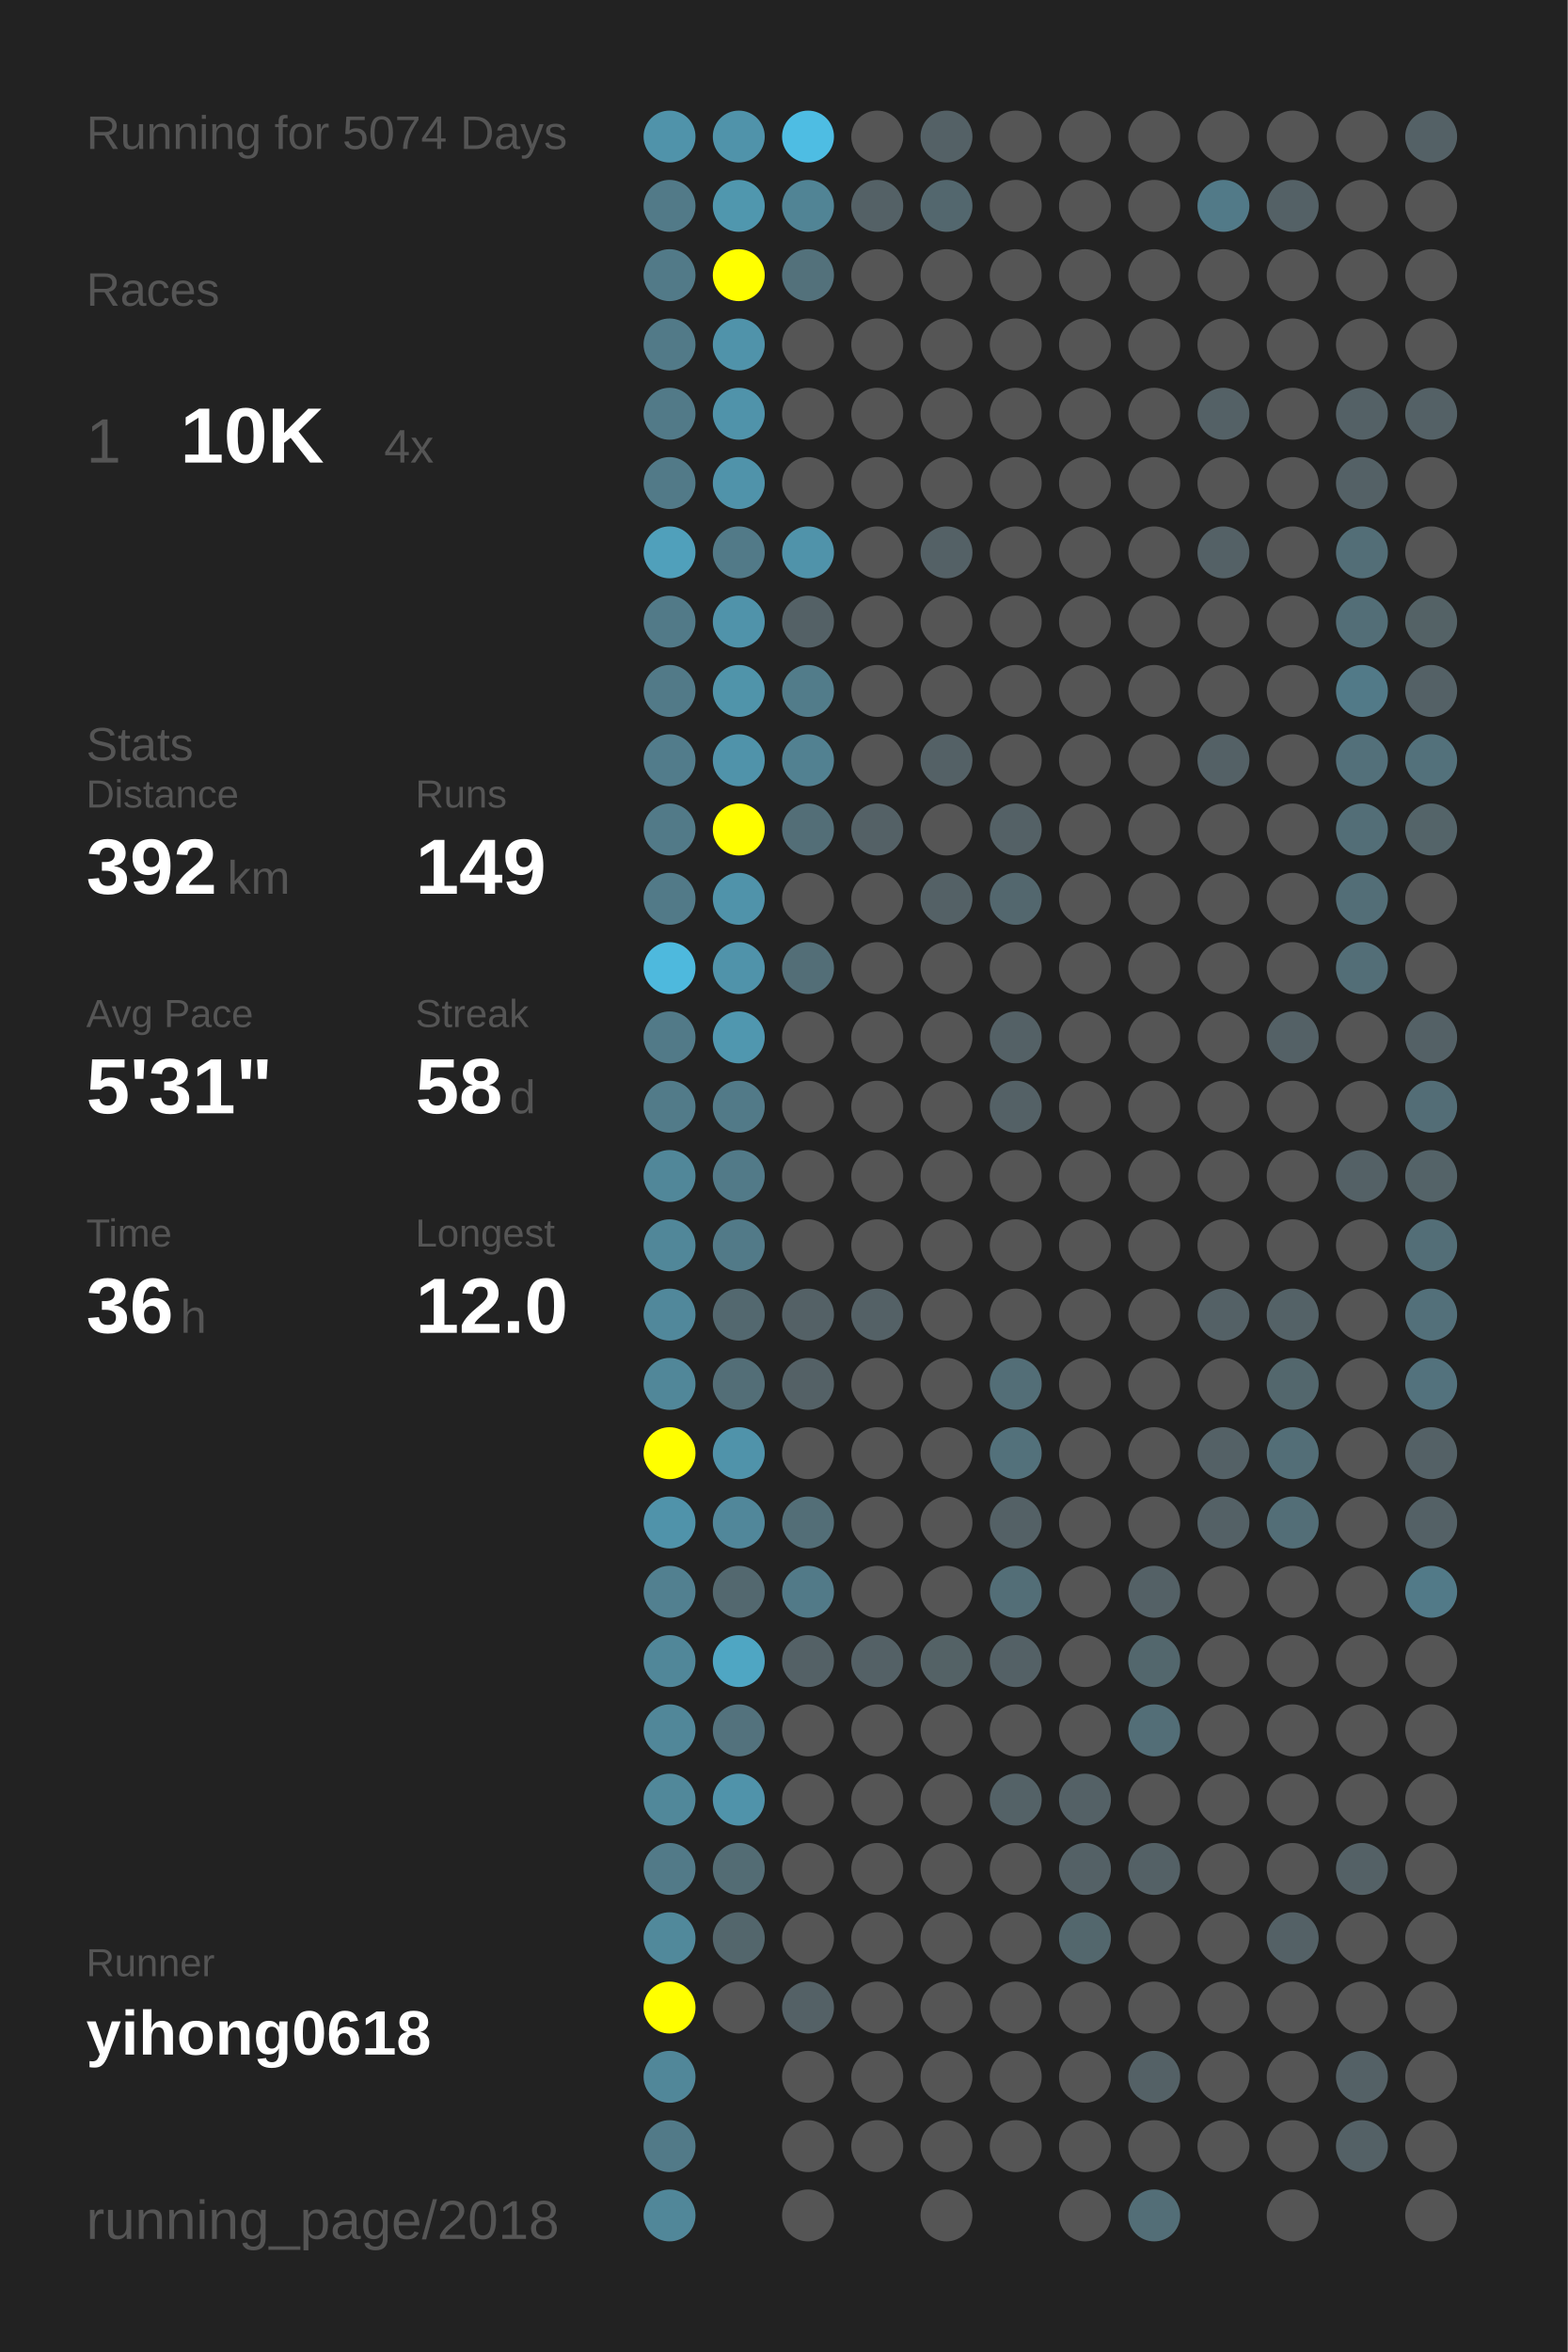
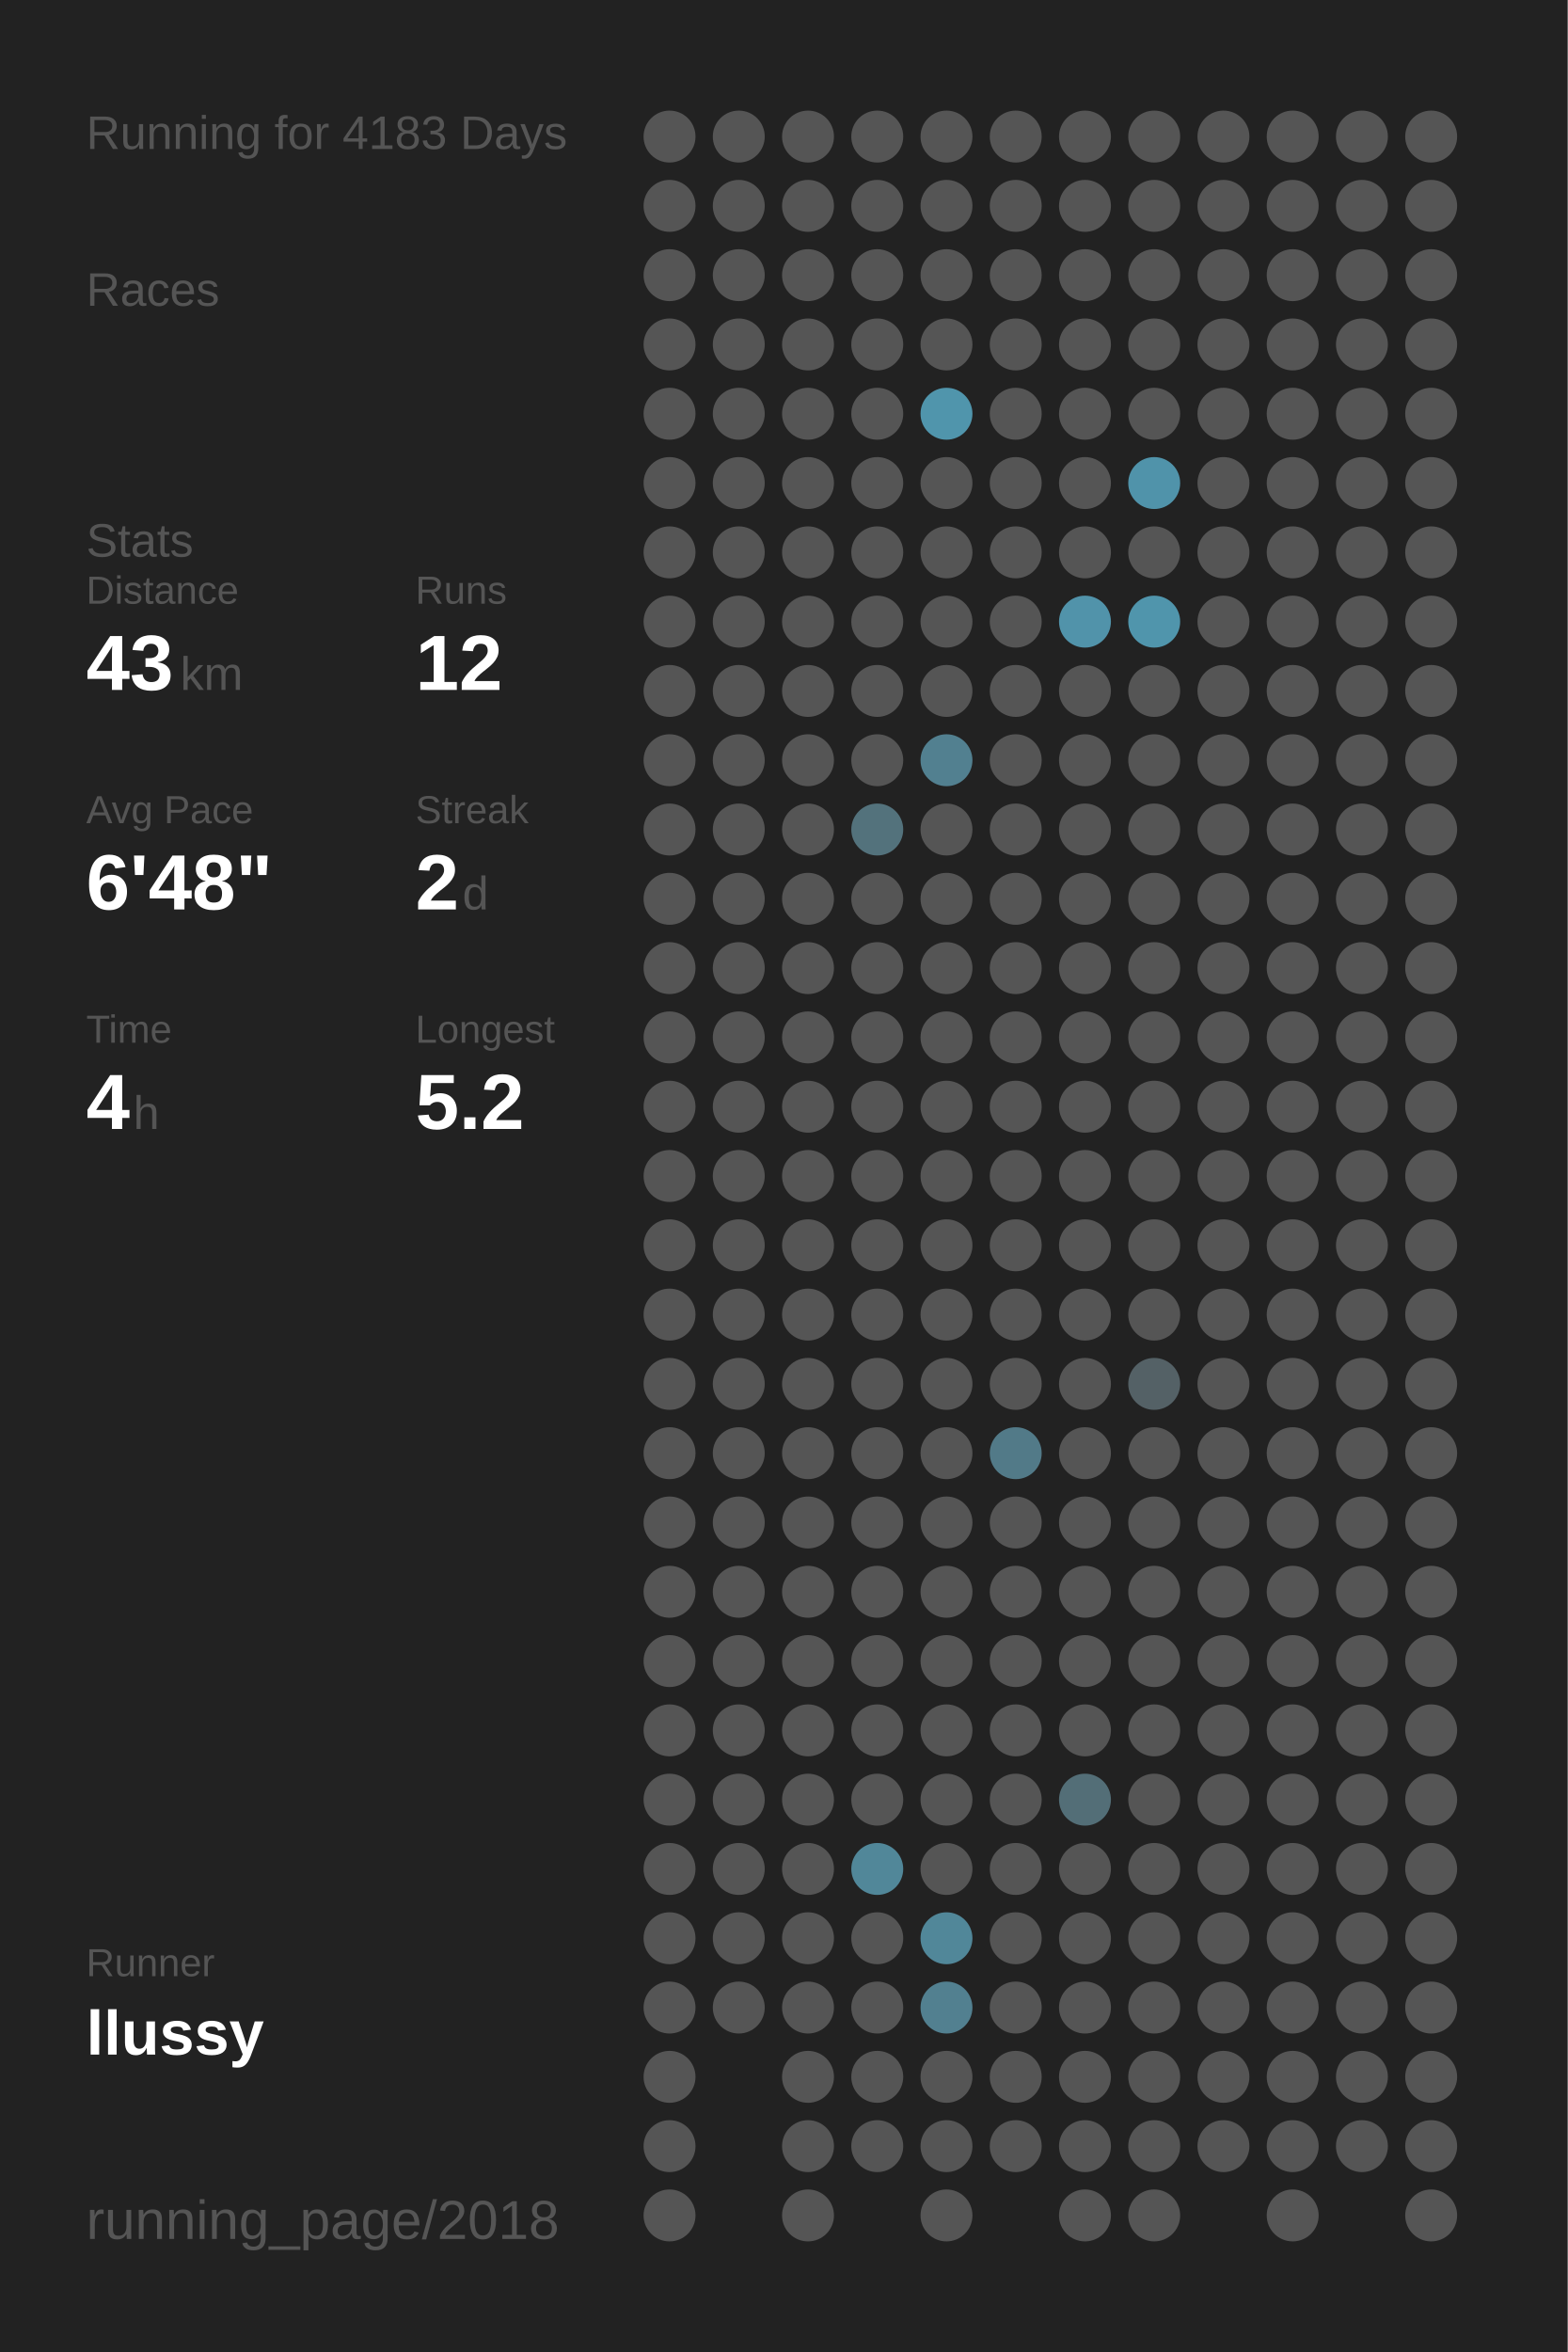
<svg xmlns="http://www.w3.org/2000/svg" baseProfile="full" height="300mm" version="1.1" viewBox="0,0,200,300" width="200mm">
  <defs />
  <rect fill="#222222" height="300" width="200" x="0" y="0" />
-   <text fill="#555555" style="font-size:6px; font-family:Arial;" x="11" y="19">Running for 5074 Days</text>
+   <text fill="#555555" style="font-size:6px; font-family:Arial;" x="11" y="19">Running for 4183 Days</text>
  <text fill="#555555" style="font-size:6px; font-family:Arial;" x="11" y="39">Races</text>
-   <text fill="#555555" style="font-size:8px; font-family:Arial;" x="11" y="59">1</text>
-   <text fill="#FFFFFF" style="font-size:10px; font-family:Arial; font-weight:bold;" x="23" y="59">10K</text>
-   <text fill="#555555" style="font-size:6px; font-family:Arial;" x="49" y="59">4x</text>
-   <text fill="#555555" style="font-size:6px; font-family:Arial;" x="11" y="97">Stats</text>
-   <text fill="#555555" style="font-size:5px; font-family:Arial;" x="11" y="103">Distance</text>
-   <text fill="#FFFFFF" style="font-size:10px; font-family:Arial; font-weight:bold;" x="11" y="114">392</text>
-   <text fill="#555555" style="font-size:6px; font-family:Arial;" x="29" y="114">km</text>
-   <text fill="#555555" style="font-size:5px; font-family:Arial;" x="53" y="103">Runs</text>
-   <text fill="#FFFFFF" style="font-size:10px; font-family:Arial; font-weight:bold;" x="53" y="114">149</text>
-   <text fill="#555555" style="font-size:5px; font-family:Arial;" x="11" y="131">Avg Pace</text>
-   <text fill="#FFFFFF" style="font-size:10px; font-family:Arial; font-weight:bold;" x="11" y="142">5'31"</text>
-   <text fill="#555555" style="font-size:5px; font-family:Arial;" x="53" y="131">Streak</text>
-   <text fill="#FFFFFF" style="font-size:10px; font-family:Arial; font-weight:bold;" x="53" y="142">58</text>
-   <text fill="#555555" style="font-size:6px; font-family:Arial;" x="65" y="142">d</text>
-   <text fill="#555555" style="font-size:5px; font-family:Arial;" x="11" y="159">Time</text>
-   <text fill="#FFFFFF" style="font-size:10px; font-family:Arial; font-weight:bold;" x="11" y="170">36</text>
-   <text fill="#555555" style="font-size:6px; font-family:Arial;" x="23" y="170">h</text>
-   <text fill="#555555" style="font-size:5px; font-family:Arial;" x="53" y="159">Longest</text>
-   <text fill="#FFFFFF" style="font-size:10px; font-family:Arial; font-weight:bold;" x="53" y="170">12.0</text>
+   <text fill="#555555" style="font-size:6px; font-family:Arial;" x="11" y="71">Stats</text>
+   <text fill="#555555" style="font-size:5px; font-family:Arial;" x="11" y="77">Distance</text>
+   <text fill="#FFFFFF" style="font-size:10px; font-family:Arial; font-weight:bold;" x="11" y="88">43</text>
+   <text fill="#555555" style="font-size:6px; font-family:Arial;" x="23" y="88">km</text>
+   <text fill="#555555" style="font-size:5px; font-family:Arial;" x="53" y="77">Runs</text>
+   <text fill="#FFFFFF" style="font-size:10px; font-family:Arial; font-weight:bold;" x="53" y="88">12</text>
+   <text fill="#555555" style="font-size:5px; font-family:Arial;" x="11" y="105">Avg Pace</text>
+   <text fill="#FFFFFF" style="font-size:10px; font-family:Arial; font-weight:bold;" x="11" y="116">6'48"</text>
+   <text fill="#555555" style="font-size:5px; font-family:Arial;" x="53" y="105">Streak</text>
+   <text fill="#FFFFFF" style="font-size:10px; font-family:Arial; font-weight:bold;" x="53" y="116">2</text>
+   <text fill="#555555" style="font-size:6px; font-family:Arial;" x="59" y="116">d</text>
+   <text fill="#555555" style="font-size:5px; font-family:Arial;" x="11" y="133">Time</text>
+   <text fill="#FFFFFF" style="font-size:10px; font-family:Arial; font-weight:bold;" x="11" y="144">4</text>
+   <text fill="#555555" style="font-size:6px; font-family:Arial;" x="17" y="144">h</text>
+   <text fill="#555555" style="font-size:5px; font-family:Arial;" x="53" y="133">Longest</text>
+   <text fill="#FFFFFF" style="font-size:10px; font-family:Arial; font-weight:bold;" x="53" y="144">5.2</text>
  <text fill="#555555" style="font-size:5px; font-family:Arial;" x="11" y="252.065">Runner</text>
-   <text fill="#FFFFFF" style="font-size:8px; font-family:Arial; font-weight:bold;" x="11" y="262.065">yihong0618</text>
+   <text fill="#FFFFFF" style="font-size:8px; font-family:Arial; font-weight:bold;" x="11" y="262.065">llussy</text>
  <text fill="#555555" style="font-size:7px; font-family:Arial;" x="11" y="285.581">running_page/2018</text>
-   <circle cx="85.417" cy="17.419" fill="#5093aa" r="3.312" />
-   <circle cx="85.417" cy="26.258" fill="#527a88" r="3.312" />
-   <circle cx="85.417" cy="35.097" fill="#527a88" r="3.312" />
-   <circle cx="85.417" cy="43.935" fill="#527a88" r="3.312" />
-   <circle cx="85.417" cy="52.774" fill="#527a88" r="3.312" />
-   <circle cx="85.417" cy="61.613" fill="#527a88" r="3.312" />
-   <circle cx="85.417" cy="70.452" fill="#50a0bb" r="3.312" />
-   <circle cx="85.417" cy="79.29" fill="#527a88" r="3.312" />
-   <circle cx="85.417" cy="88.129" fill="#527a88" r="3.312" />
-   <circle cx="85.417" cy="96.968" fill="#527c8b" r="3.312" />
-   <circle cx="85.417" cy="105.806" fill="#527a88" r="3.312" />
-   <circle cx="85.417" cy="114.645" fill="#527a88" r="3.312" />
-   <circle cx="85.417" cy="123.484" fill="#4eb9dd" r="3.312" />
-   <circle cx="85.417" cy="132.323" fill="#527a88" r="3.312" />
-   <circle cx="85.417" cy="141.161" fill="#527b89" r="3.312" />
-   <circle cx="85.417" cy="150" fill="#518799" r="3.312" />
-   <circle cx="85.417" cy="158.839" fill="#518799" r="3.312" />
-   <circle cx="85.417" cy="167.677" fill="#51889b" r="3.312" />
-   <circle cx="85.417" cy="176.516" fill="#518799" r="3.312" />
-   <circle cx="85.417" cy="185.355" fill="#FFFF00" r="3.312" />
-   <circle cx="85.417" cy="194.194" fill="#5093aa" r="3.312" />
-   <circle cx="85.417" cy="203.032" fill="#528090" r="3.312" />
-   <circle cx="85.417" cy="211.871" fill="#518799" r="3.312" />
-   <circle cx="85.417" cy="220.71" fill="#518799" r="3.312" />
-   <circle cx="85.417" cy="229.548" fill="#51889a" r="3.312" />
-   <circle cx="85.417" cy="238.387" fill="#527a88" r="3.312" />
-   <circle cx="85.417" cy="247.226" fill="#51899b" r="3.312" />
-   <circle cx="85.417" cy="256.065" fill="#FFFF00" r="3.312" />
-   <circle cx="85.417" cy="264.903" fill="#518799" r="3.312" />
-   <circle cx="85.417" cy="273.742" fill="#527a88" r="3.312" />
-   <circle cx="85.417" cy="282.581" fill="#518799" r="3.312" />
-   <circle cx="94.25" cy="17.419" fill="#5093aa" r="3.312" />
-   <circle cx="94.25" cy="26.258" fill="#5097ae" r="3.312" />
-   <circle cx="94.25" cy="35.097" fill="#FFFF00" r="3.312" />
-   <circle cx="94.25" cy="43.935" fill="#5093aa" r="3.312" />
-   <circle cx="94.25" cy="52.774" fill="#5093aa" r="3.312" />
-   <circle cx="94.25" cy="61.613" fill="#5093aa" r="3.312" />
-   <circle cx="94.25" cy="70.452" fill="#527a88" r="3.312" />
-   <circle cx="94.25" cy="79.29" fill="#5093aa" r="3.312" />
-   <circle cx="94.25" cy="88.129" fill="#5094aa" r="3.312" />
-   <circle cx="94.25" cy="96.968" fill="#5093aa" r="3.312" />
-   <circle cx="94.25" cy="105.806" fill="#FFFF00" r="3.312" />
-   <circle cx="94.25" cy="114.645" fill="#5093aa" r="3.312" />
-   <circle cx="94.25" cy="123.484" fill="#5093aa" r="3.312" />
-   <circle cx="94.25" cy="132.323" fill="#5097af" r="3.312" />
-   <circle cx="94.25" cy="141.161" fill="#527a88" r="3.312" />
-   <circle cx="94.25" cy="150" fill="#527a88" r="3.312" />
-   <circle cx="94.25" cy="158.839" fill="#527a88" r="3.312" />
-   <circle cx="94.25" cy="167.677" fill="#53686f" r="3.312" />
-   <circle cx="94.25" cy="176.516" fill="#536e77" r="3.312" />
-   <circle cx="94.25" cy="185.355" fill="#5093aa" r="3.312" />
-   <circle cx="94.25" cy="194.194" fill="#51879a" r="3.312" />
-   <circle cx="94.25" cy="203.032" fill="#53686f" r="3.312" />
-   <circle cx="94.25" cy="211.871" fill="#4fa6c3" r="3.312" />
-   <circle cx="94.25" cy="220.71" fill="#53727d" r="3.312" />
-   <circle cx="94.25" cy="229.548" fill="#5093aa" r="3.312" />
-   <circle cx="94.25" cy="238.387" fill="#536c74" r="3.312" />
-   <circle cx="94.25" cy="247.226" fill="#53666c" r="3.312" />
+   <circle cx="85.417" cy="17.419" fill="#555555" r="3.312" />
+   <circle cx="85.417" cy="26.258" fill="#555555" r="3.312" />
+   <circle cx="85.417" cy="35.097" fill="#555555" r="3.312" />
+   <circle cx="85.417" cy="43.935" fill="#555555" r="3.312" />
+   <circle cx="85.417" cy="52.774" fill="#555555" r="3.312" />
+   <circle cx="85.417" cy="61.613" fill="#555555" r="3.312" />
+   <circle cx="85.417" cy="70.452" fill="#555555" r="3.312" />
+   <circle cx="85.417" cy="79.29" fill="#555555" r="3.312" />
+   <circle cx="85.417" cy="88.129" fill="#555555" r="3.312" />
+   <circle cx="85.417" cy="96.968" fill="#555555" r="3.312" />
+   <circle cx="85.417" cy="105.806" fill="#555555" r="3.312" />
+   <circle cx="85.417" cy="114.645" fill="#555555" r="3.312" />
+   <circle cx="85.417" cy="123.484" fill="#555555" r="3.312" />
+   <circle cx="85.417" cy="132.323" fill="#555555" r="3.312" />
+   <circle cx="85.417" cy="141.161" fill="#555555" r="3.312" />
+   <circle cx="85.417" cy="150" fill="#555555" r="3.312" />
+   <circle cx="85.417" cy="158.839" fill="#555555" r="3.312" />
+   <circle cx="85.417" cy="167.677" fill="#555555" r="3.312" />
+   <circle cx="85.417" cy="176.516" fill="#555555" r="3.312" />
+   <circle cx="85.417" cy="185.355" fill="#555555" r="3.312" />
+   <circle cx="85.417" cy="194.194" fill="#555555" r="3.312" />
+   <circle cx="85.417" cy="203.032" fill="#555555" r="3.312" />
+   <circle cx="85.417" cy="211.871" fill="#555555" r="3.312" />
+   <circle cx="85.417" cy="220.71" fill="#555555" r="3.312" />
+   <circle cx="85.417" cy="229.548" fill="#555555" r="3.312" />
+   <circle cx="85.417" cy="238.387" fill="#555555" r="3.312" />
+   <circle cx="85.417" cy="247.226" fill="#555555" r="3.312" />
+   <circle cx="85.417" cy="256.065" fill="#555555" r="3.312" />
+   <circle cx="85.417" cy="264.903" fill="#555555" r="3.312" />
+   <circle cx="85.417" cy="273.742" fill="#555555" r="3.312" />
+   <circle cx="85.417" cy="282.581" fill="#555555" r="3.312" />
+   <circle cx="94.25" cy="17.419" fill="#555555" r="3.312" />
+   <circle cx="94.25" cy="26.258" fill="#555555" r="3.312" />
+   <circle cx="94.25" cy="35.097" fill="#555555" r="3.312" />
+   <circle cx="94.25" cy="43.935" fill="#555555" r="3.312" />
+   <circle cx="94.25" cy="52.774" fill="#555555" r="3.312" />
+   <circle cx="94.25" cy="61.613" fill="#555555" r="3.312" />
+   <circle cx="94.25" cy="70.452" fill="#555555" r="3.312" />
+   <circle cx="94.25" cy="79.29" fill="#555555" r="3.312" />
+   <circle cx="94.25" cy="88.129" fill="#555555" r="3.312" />
+   <circle cx="94.25" cy="96.968" fill="#555555" r="3.312" />
+   <circle cx="94.25" cy="105.806" fill="#555555" r="3.312" />
+   <circle cx="94.25" cy="114.645" fill="#555555" r="3.312" />
+   <circle cx="94.25" cy="123.484" fill="#555555" r="3.312" />
+   <circle cx="94.25" cy="132.323" fill="#555555" r="3.312" />
+   <circle cx="94.25" cy="141.161" fill="#555555" r="3.312" />
+   <circle cx="94.25" cy="150" fill="#555555" r="3.312" />
+   <circle cx="94.25" cy="158.839" fill="#555555" r="3.312" />
+   <circle cx="94.25" cy="167.677" fill="#555555" r="3.312" />
+   <circle cx="94.25" cy="176.516" fill="#555555" r="3.312" />
+   <circle cx="94.25" cy="185.355" fill="#555555" r="3.312" />
+   <circle cx="94.25" cy="194.194" fill="#555555" r="3.312" />
+   <circle cx="94.25" cy="203.032" fill="#555555" r="3.312" />
+   <circle cx="94.25" cy="211.871" fill="#555555" r="3.312" />
+   <circle cx="94.25" cy="220.71" fill="#555555" r="3.312" />
+   <circle cx="94.25" cy="229.548" fill="#555555" r="3.312" />
+   <circle cx="94.25" cy="238.387" fill="#555555" r="3.312" />
+   <circle cx="94.25" cy="247.226" fill="#555555" r="3.312" />
  <circle cx="94.25" cy="256.065" fill="#555555" r="3.312" />
-   <circle cx="103.083" cy="17.419" fill="#4ebde3" r="3.312" />
-   <circle cx="103.083" cy="26.258" fill="#518495" r="3.312" />
-   <circle cx="103.083" cy="35.097" fill="#53717b" r="3.312" />
+   <circle cx="103.083" cy="17.419" fill="#555555" r="3.312" />
+   <circle cx="103.083" cy="26.258" fill="#555555" r="3.312" />
+   <circle cx="103.083" cy="35.097" fill="#555555" r="3.312" />
  <circle cx="103.083" cy="43.935" fill="#555555" r="3.312" />
  <circle cx="103.083" cy="52.774" fill="#555555" r="3.312" />
  <circle cx="103.083" cy="61.613" fill="#555555" r="3.312" />
-   <circle cx="103.083" cy="70.452" fill="#5093aa" r="3.312" />
-   <circle cx="103.083" cy="79.29" fill="#546166" r="3.312" />
-   <circle cx="103.083" cy="88.129" fill="#527c8a" r="3.312" />
-   <circle cx="103.083" cy="96.968" fill="#528191" r="3.312" />
-   <circle cx="103.083" cy="105.806" fill="#536e77" r="3.312" />
+   <circle cx="103.083" cy="70.452" fill="#555555" r="3.312" />
+   <circle cx="103.083" cy="79.29" fill="#555555" r="3.312" />
+   <circle cx="103.083" cy="88.129" fill="#555555" r="3.312" />
+   <circle cx="103.083" cy="96.968" fill="#555555" r="3.312" />
+   <circle cx="103.083" cy="105.806" fill="#555555" r="3.312" />
  <circle cx="103.083" cy="114.645" fill="#555555" r="3.312" />
-   <circle cx="103.083" cy="123.484" fill="#536e77" r="3.312" />
+   <circle cx="103.083" cy="123.484" fill="#555555" r="3.312" />
  <circle cx="103.083" cy="132.323" fill="#555555" r="3.312" />
  <circle cx="103.083" cy="141.161" fill="#555555" r="3.312" />
  <circle cx="103.083" cy="150" fill="#555555" r="3.312" />
  <circle cx="103.083" cy="158.839" fill="#555555" r="3.312" />
-   <circle cx="103.083" cy="167.677" fill="#546166" r="3.312" />
-   <circle cx="103.083" cy="176.516" fill="#546166" r="3.312" />
+   <circle cx="103.083" cy="167.677" fill="#555555" r="3.312" />
+   <circle cx="103.083" cy="176.516" fill="#555555" r="3.312" />
  <circle cx="103.083" cy="185.355" fill="#555555" r="3.312" />
-   <circle cx="103.083" cy="194.194" fill="#536e77" r="3.312" />
-   <circle cx="103.083" cy="203.032" fill="#527a88" r="3.312" />
-   <circle cx="103.083" cy="211.871" fill="#546166" r="3.312" />
+   <circle cx="103.083" cy="194.194" fill="#555555" r="3.312" />
+   <circle cx="103.083" cy="203.032" fill="#555555" r="3.312" />
+   <circle cx="103.083" cy="211.871" fill="#555555" r="3.312" />
  <circle cx="103.083" cy="220.71" fill="#555555" r="3.312" />
  <circle cx="103.083" cy="229.548" fill="#555555" r="3.312" />
  <circle cx="103.083" cy="238.387" fill="#555555" r="3.312" />
  <circle cx="103.083" cy="247.226" fill="#555555" r="3.312" />
-   <circle cx="103.083" cy="256.065" fill="#546166" r="3.312" />
+   <circle cx="103.083" cy="256.065" fill="#555555" r="3.312" />
  <circle cx="103.083" cy="264.903" fill="#555555" r="3.312" />
  <circle cx="103.083" cy="273.742" fill="#555555" r="3.312" />
  <circle cx="103.083" cy="282.581" fill="#555555" r="3.312" />
  <circle cx="111.917" cy="17.419" fill="#555555" r="3.312" />
-   <circle cx="111.917" cy="26.258" fill="#546166" r="3.312" />
+   <circle cx="111.917" cy="26.258" fill="#555555" r="3.312" />
  <circle cx="111.917" cy="35.097" fill="#555555" r="3.312" />
  <circle cx="111.917" cy="43.935" fill="#555555" r="3.312" />
  <circle cx="111.917" cy="52.774" fill="#555555" r="3.312" />
  <circle cx="111.917" cy="61.613" fill="#555555" r="3.312" />
  <circle cx="111.917" cy="70.452" fill="#555555" r="3.312" />
  <circle cx="111.917" cy="79.29" fill="#555555" r="3.312" />
  <circle cx="111.917" cy="88.129" fill="#555555" r="3.312" />
  <circle cx="111.917" cy="96.968" fill="#555555" r="3.312" />
-   <circle cx="111.917" cy="105.806" fill="#546166" r="3.312" />
+   <circle cx="111.917" cy="105.806" fill="#53727c" r="3.312" />
  <circle cx="111.917" cy="114.645" fill="#555555" r="3.312" />
  <circle cx="111.917" cy="123.484" fill="#555555" r="3.312" />
  <circle cx="111.917" cy="132.323" fill="#555555" r="3.312" />
  <circle cx="111.917" cy="141.161" fill="#555555" r="3.312" />
  <circle cx="111.917" cy="150" fill="#555555" r="3.312" />
  <circle cx="111.917" cy="158.839" fill="#555555" r="3.312" />
-   <circle cx="111.917" cy="167.677" fill="#546166" r="3.312" />
+   <circle cx="111.917" cy="167.677" fill="#555555" r="3.312" />
  <circle cx="111.917" cy="176.516" fill="#555555" r="3.312" />
  <circle cx="111.917" cy="185.355" fill="#555555" r="3.312" />
  <circle cx="111.917" cy="194.194" fill="#555555" r="3.312" />
  <circle cx="111.917" cy="203.032" fill="#555555" r="3.312" />
-   <circle cx="111.917" cy="211.871" fill="#546166" r="3.312" />
+   <circle cx="111.917" cy="211.871" fill="#555555" r="3.312" />
  <circle cx="111.917" cy="220.71" fill="#555555" r="3.312" />
  <circle cx="111.917" cy="229.548" fill="#555555" r="3.312" />
-   <circle cx="111.917" cy="238.387" fill="#555555" r="3.312" />
+   <circle cx="111.917" cy="238.387" fill="#518799" r="3.312" />
  <circle cx="111.917" cy="247.226" fill="#555555" r="3.312" />
  <circle cx="111.917" cy="256.065" fill="#555555" r="3.312" />
  <circle cx="111.917" cy="264.903" fill="#555555" r="3.312" />
  <circle cx="111.917" cy="273.742" fill="#555555" r="3.312" />
-   <circle cx="120.75" cy="17.419" fill="#546166" r="3.312" />
-   <circle cx="120.75" cy="26.258" fill="#53676e" r="3.312" />
+   <circle cx="120.75" cy="17.419" fill="#555555" r="3.312" />
+   <circle cx="120.75" cy="26.258" fill="#555555" r="3.312" />
  <circle cx="120.75" cy="35.097" fill="#555555" r="3.312" />
  <circle cx="120.75" cy="43.935" fill="#555555" r="3.312" />
-   <circle cx="120.75" cy="52.774" fill="#555555" r="3.312" />
+   <circle cx="120.75" cy="52.774" fill="#5095ac" r="3.312" />
  <circle cx="120.75" cy="61.613" fill="#555555" r="3.312" />
-   <circle cx="120.75" cy="70.452" fill="#546166" r="3.312" />
+   <circle cx="120.75" cy="70.452" fill="#555555" r="3.312" />
  <circle cx="120.75" cy="79.29" fill="#555555" r="3.312" />
  <circle cx="120.75" cy="88.129" fill="#555555" r="3.312" />
-   <circle cx="120.75" cy="96.968" fill="#546166" r="3.312" />
+   <circle cx="120.75" cy="96.968" fill="#528090" r="3.312" />
  <circle cx="120.75" cy="105.806" fill="#555555" r="3.312" />
-   <circle cx="120.75" cy="114.645" fill="#546166" r="3.312" />
+   <circle cx="120.75" cy="114.645" fill="#555555" r="3.312" />
  <circle cx="120.75" cy="123.484" fill="#555555" r="3.312" />
  <circle cx="120.75" cy="132.323" fill="#555555" r="3.312" />
  <circle cx="120.75" cy="141.161" fill="#555555" r="3.312" />
  <circle cx="120.75" cy="150" fill="#555555" r="3.312" />
  <circle cx="120.75" cy="158.839" fill="#555555" r="3.312" />
  <circle cx="120.75" cy="167.677" fill="#555555" r="3.312" />
  <circle cx="120.75" cy="176.516" fill="#555555" r="3.312" />
  <circle cx="120.75" cy="185.355" fill="#555555" r="3.312" />
  <circle cx="120.75" cy="194.194" fill="#555555" r="3.312" />
  <circle cx="120.75" cy="203.032" fill="#555555" r="3.312" />
-   <circle cx="120.75" cy="211.871" fill="#546266" r="3.312" />
+   <circle cx="120.75" cy="211.871" fill="#555555" r="3.312" />
  <circle cx="120.75" cy="220.71" fill="#555555" r="3.312" />
  <circle cx="120.75" cy="229.548" fill="#555555" r="3.312" />
  <circle cx="120.75" cy="238.387" fill="#555555" r="3.312" />
-   <circle cx="120.75" cy="247.226" fill="#555555" r="3.312" />
-   <circle cx="120.75" cy="256.065" fill="#555555" r="3.312" />
+   <circle cx="120.75" cy="247.226" fill="#518799" r="3.312" />
+   <circle cx="120.75" cy="256.065" fill="#528090" r="3.312" />
  <circle cx="120.75" cy="264.903" fill="#555555" r="3.312" />
  <circle cx="120.75" cy="273.742" fill="#555555" r="3.312" />
  <circle cx="120.75" cy="282.581" fill="#555555" r="3.312" />
  <circle cx="129.583" cy="17.419" fill="#555555" r="3.312" />
  <circle cx="129.583" cy="26.258" fill="#555555" r="3.312" />
  <circle cx="129.583" cy="35.097" fill="#555555" r="3.312" />
  <circle cx="129.583" cy="43.935" fill="#555555" r="3.312" />
  <circle cx="129.583" cy="52.774" fill="#555555" r="3.312" />
  <circle cx="129.583" cy="61.613" fill="#555555" r="3.312" />
  <circle cx="129.583" cy="70.452" fill="#555555" r="3.312" />
  <circle cx="129.583" cy="79.29" fill="#555555" r="3.312" />
  <circle cx="129.583" cy="88.129" fill="#555555" r="3.312" />
  <circle cx="129.583" cy="96.968" fill="#555555" r="3.312" />
-   <circle cx="129.583" cy="105.806" fill="#546166" r="3.312" />
-   <circle cx="129.583" cy="114.645" fill="#53676e" r="3.312" />
+   <circle cx="129.583" cy="105.806" fill="#555555" r="3.312" />
+   <circle cx="129.583" cy="114.645" fill="#555555" r="3.312" />
  <circle cx="129.583" cy="123.484" fill="#555555" r="3.312" />
-   <circle cx="129.583" cy="132.323" fill="#546166" r="3.312" />
-   <circle cx="129.583" cy="141.161" fill="#546166" r="3.312" />
+   <circle cx="129.583" cy="132.323" fill="#555555" r="3.312" />
+   <circle cx="129.583" cy="141.161" fill="#555555" r="3.312" />
  <circle cx="129.583" cy="150" fill="#555555" r="3.312" />
  <circle cx="129.583" cy="158.839" fill="#555555" r="3.312" />
  <circle cx="129.583" cy="167.677" fill="#555555" r="3.312" />
-   <circle cx="129.583" cy="176.516" fill="#536e77" r="3.312" />
-   <circle cx="129.583" cy="185.355" fill="#53717b" r="3.312" />
-   <circle cx="129.583" cy="194.194" fill="#546166" r="3.312" />
-   <circle cx="129.583" cy="203.032" fill="#536e77" r="3.312" />
-   <circle cx="129.583" cy="211.871" fill="#546166" r="3.312" />
+   <circle cx="129.583" cy="176.516" fill="#555555" r="3.312" />
+   <circle cx="129.583" cy="185.355" fill="#527a88" r="3.312" />
+   <circle cx="129.583" cy="194.194" fill="#555555" r="3.312" />
+   <circle cx="129.583" cy="203.032" fill="#555555" r="3.312" />
+   <circle cx="129.583" cy="211.871" fill="#555555" r="3.312" />
  <circle cx="129.583" cy="220.71" fill="#555555" r="3.312" />
-   <circle cx="129.583" cy="229.548" fill="#546267" r="3.312" />
+   <circle cx="129.583" cy="229.548" fill="#555555" r="3.312" />
  <circle cx="129.583" cy="238.387" fill="#555555" r="3.312" />
  <circle cx="129.583" cy="247.226" fill="#555555" r="3.312" />
  <circle cx="129.583" cy="256.065" fill="#555555" r="3.312" />
  <circle cx="129.583" cy="264.903" fill="#555555" r="3.312" />
  <circle cx="129.583" cy="273.742" fill="#555555" r="3.312" />
  <circle cx="138.417" cy="17.419" fill="#555555" r="3.312" />
  <circle cx="138.417" cy="26.258" fill="#555555" r="3.312" />
  <circle cx="138.417" cy="35.097" fill="#555555" r="3.312" />
  <circle cx="138.417" cy="43.935" fill="#555555" r="3.312" />
  <circle cx="138.417" cy="52.774" fill="#555555" r="3.312" />
  <circle cx="138.417" cy="61.613" fill="#555555" r="3.312" />
  <circle cx="138.417" cy="70.452" fill="#555555" r="3.312" />
-   <circle cx="138.417" cy="79.29" fill="#555555" r="3.312" />
+   <circle cx="138.417" cy="79.29" fill="#5193aa" r="3.312" />
  <circle cx="138.417" cy="88.129" fill="#555555" r="3.312" />
  <circle cx="138.417" cy="96.968" fill="#555555" r="3.312" />
  <circle cx="138.417" cy="105.806" fill="#555555" r="3.312" />
  <circle cx="138.417" cy="114.645" fill="#555555" r="3.312" />
  <circle cx="138.417" cy="123.484" fill="#555555" r="3.312" />
  <circle cx="138.417" cy="132.323" fill="#555555" r="3.312" />
  <circle cx="138.417" cy="141.161" fill="#555555" r="3.312" />
  <circle cx="138.417" cy="150" fill="#555555" r="3.312" />
  <circle cx="138.417" cy="158.839" fill="#555555" r="3.312" />
  <circle cx="138.417" cy="167.677" fill="#555555" r="3.312" />
  <circle cx="138.417" cy="176.516" fill="#555555" r="3.312" />
  <circle cx="138.417" cy="185.355" fill="#555555" r="3.312" />
  <circle cx="138.417" cy="194.194" fill="#555555" r="3.312" />
  <circle cx="138.417" cy="203.032" fill="#555555" r="3.312" />
  <circle cx="138.417" cy="211.871" fill="#555555" r="3.312" />
  <circle cx="138.417" cy="220.71" fill="#555555" r="3.312" />
-   <circle cx="138.417" cy="229.548" fill="#546166" r="3.312" />
-   <circle cx="138.417" cy="238.387" fill="#546166" r="3.312" />
-   <circle cx="138.417" cy="247.226" fill="#53676d" r="3.312" />
+   <circle cx="138.417" cy="229.548" fill="#536e77" r="3.312" />
+   <circle cx="138.417" cy="238.387" fill="#555555" r="3.312" />
+   <circle cx="138.417" cy="247.226" fill="#555555" r="3.312" />
  <circle cx="138.417" cy="256.065" fill="#555555" r="3.312" />
  <circle cx="138.417" cy="264.903" fill="#555555" r="3.312" />
  <circle cx="138.417" cy="273.742" fill="#555555" r="3.312" />
  <circle cx="138.417" cy="282.581" fill="#555555" r="3.312" />
  <circle cx="147.25" cy="17.419" fill="#555555" r="3.312" />
  <circle cx="147.25" cy="26.258" fill="#555555" r="3.312" />
  <circle cx="147.25" cy="35.097" fill="#555555" r="3.312" />
  <circle cx="147.25" cy="43.935" fill="#555555" r="3.312" />
  <circle cx="147.25" cy="52.774" fill="#555555" r="3.312" />
-   <circle cx="147.25" cy="61.613" fill="#555555" r="3.312" />
+   <circle cx="147.25" cy="61.613" fill="#5093aa" r="3.312" />
  <circle cx="147.25" cy="70.452" fill="#555555" r="3.312" />
-   <circle cx="147.25" cy="79.29" fill="#555555" r="3.312" />
+   <circle cx="147.25" cy="79.29" fill="#5095ac" r="3.312" />
  <circle cx="147.25" cy="88.129" fill="#555555" r="3.312" />
  <circle cx="147.25" cy="96.968" fill="#555555" r="3.312" />
  <circle cx="147.25" cy="105.806" fill="#555555" r="3.312" />
  <circle cx="147.25" cy="114.645" fill="#555555" r="3.312" />
  <circle cx="147.25" cy="123.484" fill="#555555" r="3.312" />
  <circle cx="147.25" cy="132.323" fill="#555555" r="3.312" />
  <circle cx="147.25" cy="141.161" fill="#555555" r="3.312" />
  <circle cx="147.25" cy="150" fill="#555555" r="3.312" />
  <circle cx="147.25" cy="158.839" fill="#555555" r="3.312" />
  <circle cx="147.25" cy="167.677" fill="#555555" r="3.312" />
-   <circle cx="147.25" cy="176.516" fill="#555555" r="3.312" />
+   <circle cx="147.25" cy="176.516" fill="#546166" r="3.312" />
  <circle cx="147.25" cy="185.355" fill="#555555" r="3.312" />
  <circle cx="147.25" cy="194.194" fill="#555555" r="3.312" />
-   <circle cx="147.25" cy="203.032" fill="#546166" r="3.312" />
-   <circle cx="147.25" cy="211.871" fill="#53676d" r="3.312" />
-   <circle cx="147.25" cy="220.71" fill="#536e77" r="3.312" />
+   <circle cx="147.25" cy="203.032" fill="#555555" r="3.312" />
+   <circle cx="147.25" cy="211.871" fill="#555555" r="3.312" />
+   <circle cx="147.25" cy="220.71" fill="#555555" r="3.312" />
  <circle cx="147.25" cy="229.548" fill="#555555" r="3.312" />
-   <circle cx="147.25" cy="238.387" fill="#546166" r="3.312" />
+   <circle cx="147.25" cy="238.387" fill="#555555" r="3.312" />
  <circle cx="147.25" cy="247.226" fill="#555555" r="3.312" />
  <circle cx="147.25" cy="256.065" fill="#555555" r="3.312" />
-   <circle cx="147.25" cy="264.903" fill="#546166" r="3.312" />
+   <circle cx="147.25" cy="264.903" fill="#555555" r="3.312" />
  <circle cx="147.25" cy="273.742" fill="#555555" r="3.312" />
-   <circle cx="147.25" cy="282.581" fill="#536e77" r="3.312" />
+   <circle cx="147.25" cy="282.581" fill="#555555" r="3.312" />
  <circle cx="156.083" cy="17.419" fill="#555555" r="3.312" />
-   <circle cx="156.083" cy="26.258" fill="#527a88" r="3.312" />
+   <circle cx="156.083" cy="26.258" fill="#555555" r="3.312" />
  <circle cx="156.083" cy="35.097" fill="#555555" r="3.312" />
  <circle cx="156.083" cy="43.935" fill="#555555" r="3.312" />
-   <circle cx="156.083" cy="52.774" fill="#546166" r="3.312" />
+   <circle cx="156.083" cy="52.774" fill="#555555" r="3.312" />
  <circle cx="156.083" cy="61.613" fill="#555555" r="3.312" />
-   <circle cx="156.083" cy="70.452" fill="#546166" r="3.312" />
+   <circle cx="156.083" cy="70.452" fill="#555555" r="3.312" />
  <circle cx="156.083" cy="79.29" fill="#555555" r="3.312" />
  <circle cx="156.083" cy="88.129" fill="#555555" r="3.312" />
-   <circle cx="156.083" cy="96.968" fill="#546166" r="3.312" />
+   <circle cx="156.083" cy="96.968" fill="#555555" r="3.312" />
  <circle cx="156.083" cy="105.806" fill="#555555" r="3.312" />
  <circle cx="156.083" cy="114.645" fill="#555555" r="3.312" />
  <circle cx="156.083" cy="123.484" fill="#555555" r="3.312" />
  <circle cx="156.083" cy="132.323" fill="#555555" r="3.312" />
  <circle cx="156.083" cy="141.161" fill="#555555" r="3.312" />
  <circle cx="156.083" cy="150" fill="#555555" r="3.312" />
  <circle cx="156.083" cy="158.839" fill="#555555" r="3.312" />
-   <circle cx="156.083" cy="167.677" fill="#546166" r="3.312" />
+   <circle cx="156.083" cy="167.677" fill="#555555" r="3.312" />
  <circle cx="156.083" cy="176.516" fill="#555555" r="3.312" />
-   <circle cx="156.083" cy="185.355" fill="#546166" r="3.312" />
-   <circle cx="156.083" cy="194.194" fill="#546166" r="3.312" />
+   <circle cx="156.083" cy="185.355" fill="#555555" r="3.312" />
+   <circle cx="156.083" cy="194.194" fill="#555555" r="3.312" />
  <circle cx="156.083" cy="203.032" fill="#555555" r="3.312" />
  <circle cx="156.083" cy="211.871" fill="#555555" r="3.312" />
  <circle cx="156.083" cy="220.71" fill="#555555" r="3.312" />
  <circle cx="156.083" cy="229.548" fill="#555555" r="3.312" />
  <circle cx="156.083" cy="238.387" fill="#555555" r="3.312" />
  <circle cx="156.083" cy="247.226" fill="#555555" r="3.312" />
  <circle cx="156.083" cy="256.065" fill="#555555" r="3.312" />
  <circle cx="156.083" cy="264.903" fill="#555555" r="3.312" />
  <circle cx="156.083" cy="273.742" fill="#555555" r="3.312" />
  <circle cx="164.917" cy="17.419" fill="#555555" r="3.312" />
-   <circle cx="164.917" cy="26.258" fill="#546166" r="3.312" />
+   <circle cx="164.917" cy="26.258" fill="#555555" r="3.312" />
  <circle cx="164.917" cy="35.097" fill="#555555" r="3.312" />
  <circle cx="164.917" cy="43.935" fill="#555555" r="3.312" />
  <circle cx="164.917" cy="52.774" fill="#555555" r="3.312" />
  <circle cx="164.917" cy="61.613" fill="#555555" r="3.312" />
  <circle cx="164.917" cy="70.452" fill="#555555" r="3.312" />
  <circle cx="164.917" cy="79.29" fill="#555555" r="3.312" />
  <circle cx="164.917" cy="88.129" fill="#555555" r="3.312" />
  <circle cx="164.917" cy="96.968" fill="#555555" r="3.312" />
  <circle cx="164.917" cy="105.806" fill="#555555" r="3.312" />
  <circle cx="164.917" cy="114.645" fill="#555555" r="3.312" />
  <circle cx="164.917" cy="123.484" fill="#555555" r="3.312" />
-   <circle cx="164.917" cy="132.323" fill="#546166" r="3.312" />
+   <circle cx="164.917" cy="132.323" fill="#555555" r="3.312" />
  <circle cx="164.917" cy="141.161" fill="#555555" r="3.312" />
  <circle cx="164.917" cy="150" fill="#555555" r="3.312" />
  <circle cx="164.917" cy="158.839" fill="#555555" r="3.312" />
-   <circle cx="164.917" cy="167.677" fill="#546267" r="3.312" />
-   <circle cx="164.917" cy="176.516" fill="#53676d" r="3.312" />
-   <circle cx="164.917" cy="185.355" fill="#536e77" r="3.312" />
-   <circle cx="164.917" cy="194.194" fill="#536e77" r="3.312" />
+   <circle cx="164.917" cy="167.677" fill="#555555" r="3.312" />
+   <circle cx="164.917" cy="176.516" fill="#555555" r="3.312" />
+   <circle cx="164.917" cy="185.355" fill="#555555" r="3.312" />
+   <circle cx="164.917" cy="194.194" fill="#555555" r="3.312" />
  <circle cx="164.917" cy="203.032" fill="#555555" r="3.312" />
  <circle cx="164.917" cy="211.871" fill="#555555" r="3.312" />
  <circle cx="164.917" cy="220.71" fill="#555555" r="3.312" />
  <circle cx="164.917" cy="229.548" fill="#555555" r="3.312" />
  <circle cx="164.917" cy="238.387" fill="#555555" r="3.312" />
-   <circle cx="164.917" cy="247.226" fill="#546166" r="3.312" />
+   <circle cx="164.917" cy="247.226" fill="#555555" r="3.312" />
  <circle cx="164.917" cy="256.065" fill="#555555" r="3.312" />
  <circle cx="164.917" cy="264.903" fill="#555555" r="3.312" />
  <circle cx="164.917" cy="273.742" fill="#555555" r="3.312" />
  <circle cx="164.917" cy="282.581" fill="#555555" r="3.312" />
  <circle cx="173.75" cy="17.419" fill="#555555" r="3.312" />
  <circle cx="173.75" cy="26.258" fill="#555555" r="3.312" />
  <circle cx="173.75" cy="35.097" fill="#555555" r="3.312" />
  <circle cx="173.75" cy="43.935" fill="#555555" r="3.312" />
-   <circle cx="173.75" cy="52.774" fill="#546166" r="3.312" />
-   <circle cx="173.75" cy="61.613" fill="#546166" r="3.312" />
-   <circle cx="173.75" cy="70.452" fill="#536e77" r="3.312" />
-   <circle cx="173.75" cy="79.29" fill="#536e77" r="3.312" />
-   <circle cx="173.75" cy="88.129" fill="#527a88" r="3.312" />
-   <circle cx="173.75" cy="96.968" fill="#53707a" r="3.312" />
-   <circle cx="173.75" cy="105.806" fill="#536e77" r="3.312" />
-   <circle cx="173.75" cy="114.645" fill="#536e77" r="3.312" />
-   <circle cx="173.75" cy="123.484" fill="#536e77" r="3.312" />
+   <circle cx="173.75" cy="52.774" fill="#555555" r="3.312" />
+   <circle cx="173.75" cy="61.613" fill="#555555" r="3.312" />
+   <circle cx="173.75" cy="70.452" fill="#555555" r="3.312" />
+   <circle cx="173.75" cy="79.29" fill="#555555" r="3.312" />
+   <circle cx="173.75" cy="88.129" fill="#555555" r="3.312" />
+   <circle cx="173.75" cy="96.968" fill="#555555" r="3.312" />
+   <circle cx="173.75" cy="105.806" fill="#555555" r="3.312" />
+   <circle cx="173.75" cy="114.645" fill="#555555" r="3.312" />
+   <circle cx="173.75" cy="123.484" fill="#555555" r="3.312" />
  <circle cx="173.75" cy="132.323" fill="#555555" r="3.312" />
  <circle cx="173.75" cy="141.161" fill="#555555" r="3.312" />
-   <circle cx="173.75" cy="150" fill="#546166" r="3.312" />
+   <circle cx="173.75" cy="150" fill="#555555" r="3.312" />
  <circle cx="173.75" cy="158.839" fill="#555555" r="3.312" />
  <circle cx="173.75" cy="167.677" fill="#555555" r="3.312" />
  <circle cx="173.75" cy="176.516" fill="#555555" r="3.312" />
  <circle cx="173.75" cy="185.355" fill="#555555" r="3.312" />
  <circle cx="173.75" cy="194.194" fill="#555555" r="3.312" />
  <circle cx="173.75" cy="203.032" fill="#555555" r="3.312" />
  <circle cx="173.75" cy="211.871" fill="#555555" r="3.312" />
  <circle cx="173.75" cy="220.71" fill="#555555" r="3.312" />
  <circle cx="173.75" cy="229.548" fill="#555555" r="3.312" />
-   <circle cx="173.75" cy="238.387" fill="#546166" r="3.312" />
+   <circle cx="173.75" cy="238.387" fill="#555555" r="3.312" />
  <circle cx="173.75" cy="247.226" fill="#555555" r="3.312" />
  <circle cx="173.75" cy="256.065" fill="#555555" r="3.312" />
-   <circle cx="173.75" cy="264.903" fill="#546166" r="3.312" />
-   <circle cx="173.75" cy="273.742" fill="#546166" r="3.312" />
-   <circle cx="182.583" cy="17.419" fill="#546166" r="3.312" />
+   <circle cx="173.75" cy="264.903" fill="#555555" r="3.312" />
+   <circle cx="173.75" cy="273.742" fill="#555555" r="3.312" />
+   <circle cx="182.583" cy="17.419" fill="#555555" r="3.312" />
  <circle cx="182.583" cy="26.258" fill="#555555" r="3.312" />
  <circle cx="182.583" cy="35.097" fill="#555555" r="3.312" />
  <circle cx="182.583" cy="43.935" fill="#555555" r="3.312" />
-   <circle cx="182.583" cy="52.774" fill="#546166" r="3.312" />
+   <circle cx="182.583" cy="52.774" fill="#555555" r="3.312" />
  <circle cx="182.583" cy="61.613" fill="#555555" r="3.312" />
  <circle cx="182.583" cy="70.452" fill="#555555" r="3.312" />
-   <circle cx="182.583" cy="79.29" fill="#546266" r="3.312" />
-   <circle cx="182.583" cy="88.129" fill="#546166" r="3.312" />
-   <circle cx="182.583" cy="96.968" fill="#53717b" r="3.312" />
-   <circle cx="182.583" cy="105.806" fill="#546469" r="3.312" />
+   <circle cx="182.583" cy="79.29" fill="#555555" r="3.312" />
+   <circle cx="182.583" cy="88.129" fill="#555555" r="3.312" />
+   <circle cx="182.583" cy="96.968" fill="#555555" r="3.312" />
+   <circle cx="182.583" cy="105.806" fill="#555555" r="3.312" />
  <circle cx="182.583" cy="114.645" fill="#555555" r="3.312" />
  <circle cx="182.583" cy="123.484" fill="#555555" r="3.312" />
-   <circle cx="182.583" cy="132.323" fill="#546166" r="3.312" />
-   <circle cx="182.583" cy="141.161" fill="#536d76" r="3.312" />
-   <circle cx="182.583" cy="150" fill="#546368" r="3.312" />
-   <circle cx="182.583" cy="158.839" fill="#536e77" r="3.312" />
-   <circle cx="182.583" cy="167.677" fill="#53707a" r="3.312" />
-   <circle cx="182.583" cy="176.516" fill="#53727d" r="3.312" />
-   <circle cx="182.583" cy="185.355" fill="#546166" r="3.312" />
-   <circle cx="182.583" cy="194.194" fill="#546166" r="3.312" />
-   <circle cx="182.583" cy="203.032" fill="#527a88" r="3.312" />
+   <circle cx="182.583" cy="132.323" fill="#555555" r="3.312" />
+   <circle cx="182.583" cy="141.161" fill="#555555" r="3.312" />
+   <circle cx="182.583" cy="150" fill="#555555" r="3.312" />
+   <circle cx="182.583" cy="158.839" fill="#555555" r="3.312" />
+   <circle cx="182.583" cy="167.677" fill="#555555" r="3.312" />
+   <circle cx="182.583" cy="176.516" fill="#555555" r="3.312" />
+   <circle cx="182.583" cy="185.355" fill="#555555" r="3.312" />
+   <circle cx="182.583" cy="194.194" fill="#555555" r="3.312" />
+   <circle cx="182.583" cy="203.032" fill="#555555" r="3.312" />
  <circle cx="182.583" cy="211.871" fill="#555555" r="3.312" />
  <circle cx="182.583" cy="220.71" fill="#555555" r="3.312" />
  <circle cx="182.583" cy="229.548" fill="#555555" r="3.312" />
  <circle cx="182.583" cy="238.387" fill="#555555" r="3.312" />
  <circle cx="182.583" cy="247.226" fill="#555555" r="3.312" />
  <circle cx="182.583" cy="256.065" fill="#555555" r="3.312" />
  <circle cx="182.583" cy="264.903" fill="#555555" r="3.312" />
  <circle cx="182.583" cy="273.742" fill="#555555" r="3.312" />
  <circle cx="182.583" cy="282.581" fill="#555555" r="3.312" />
</svg>
